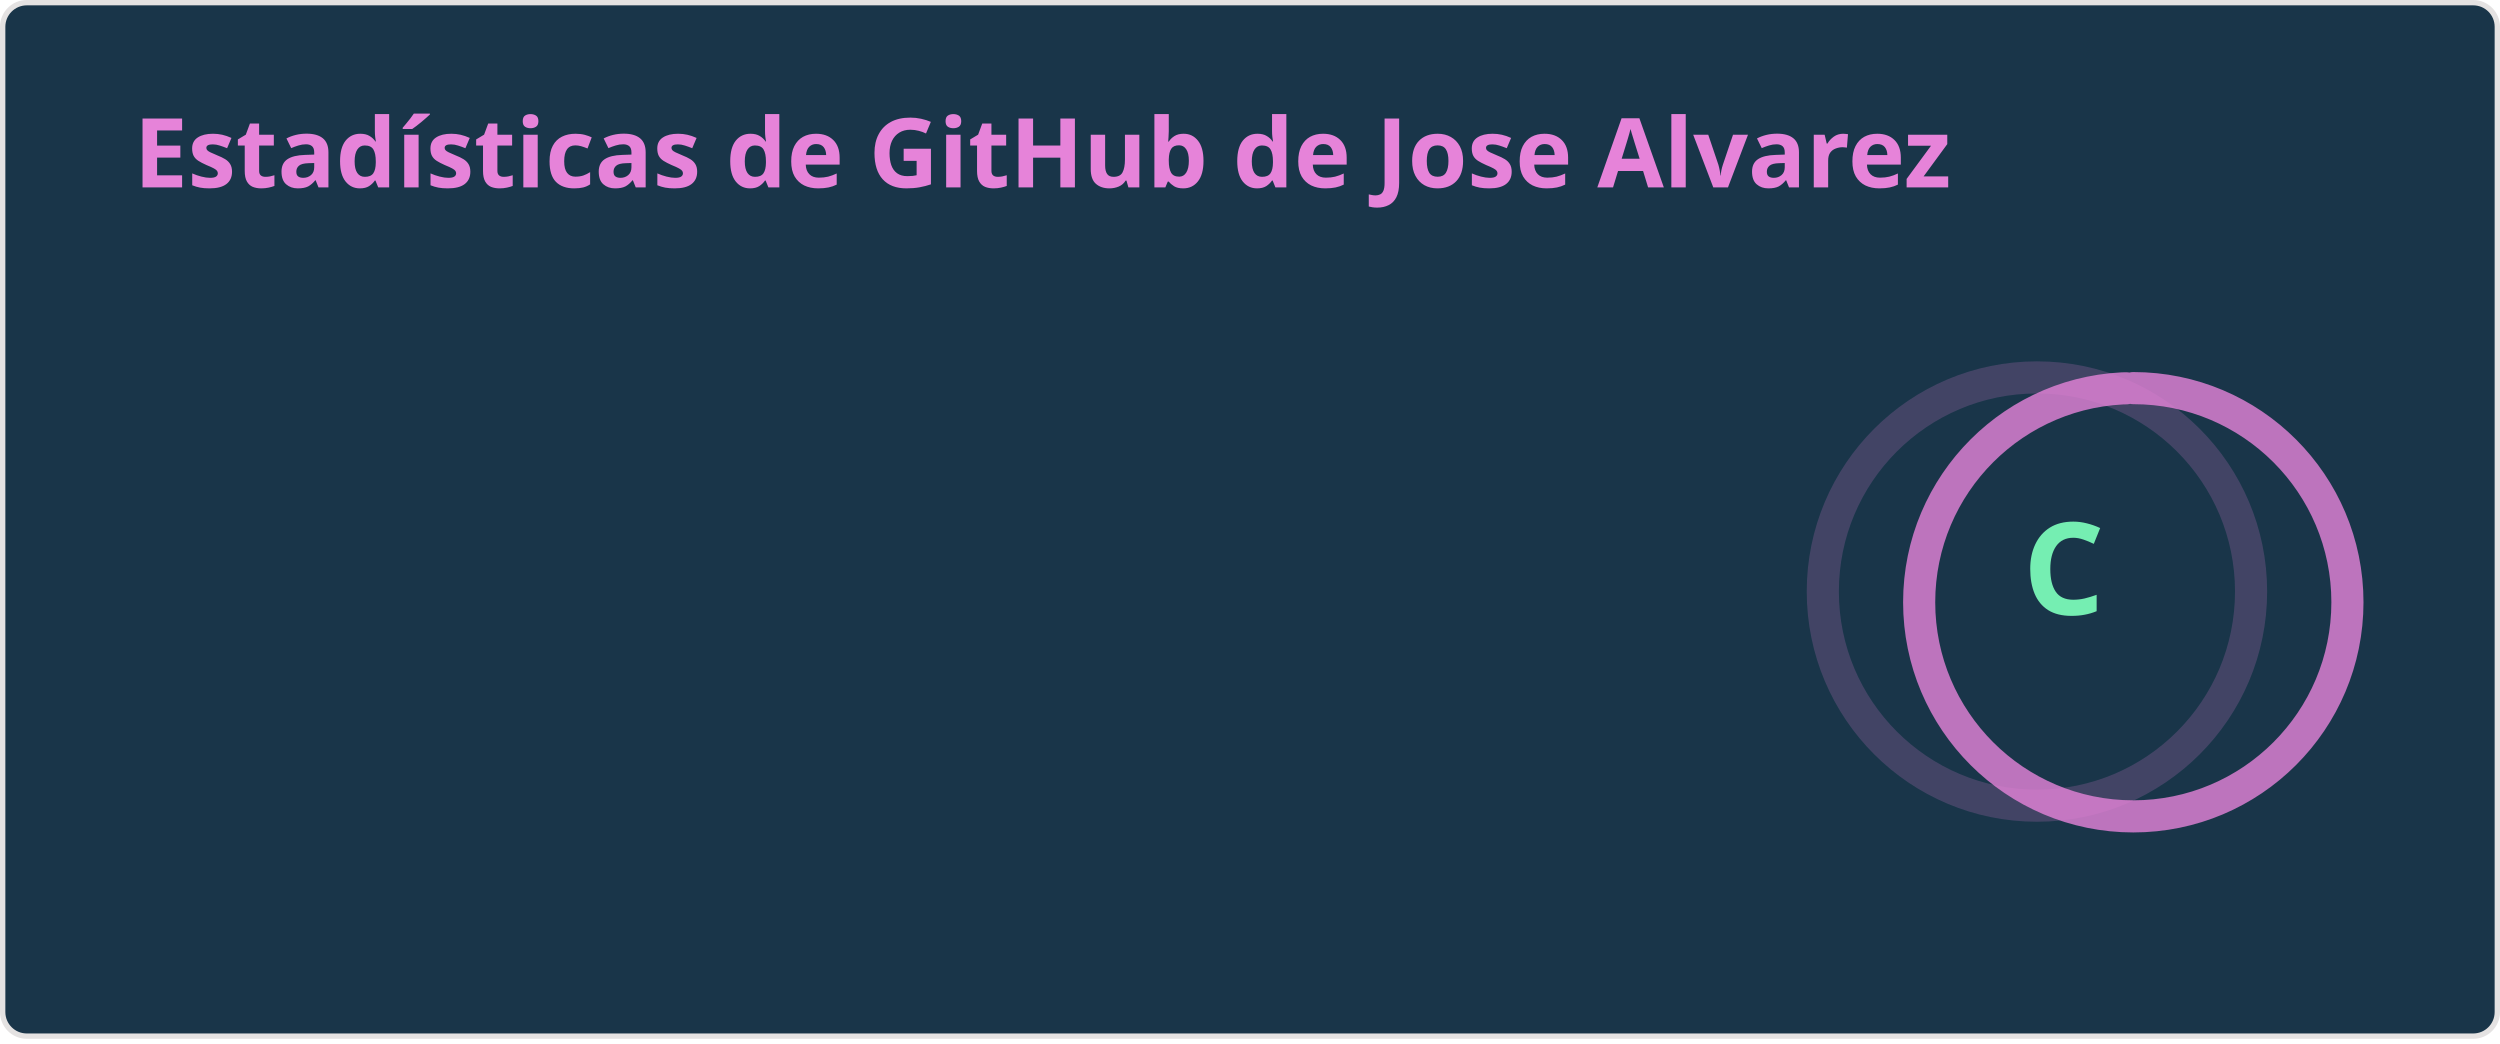
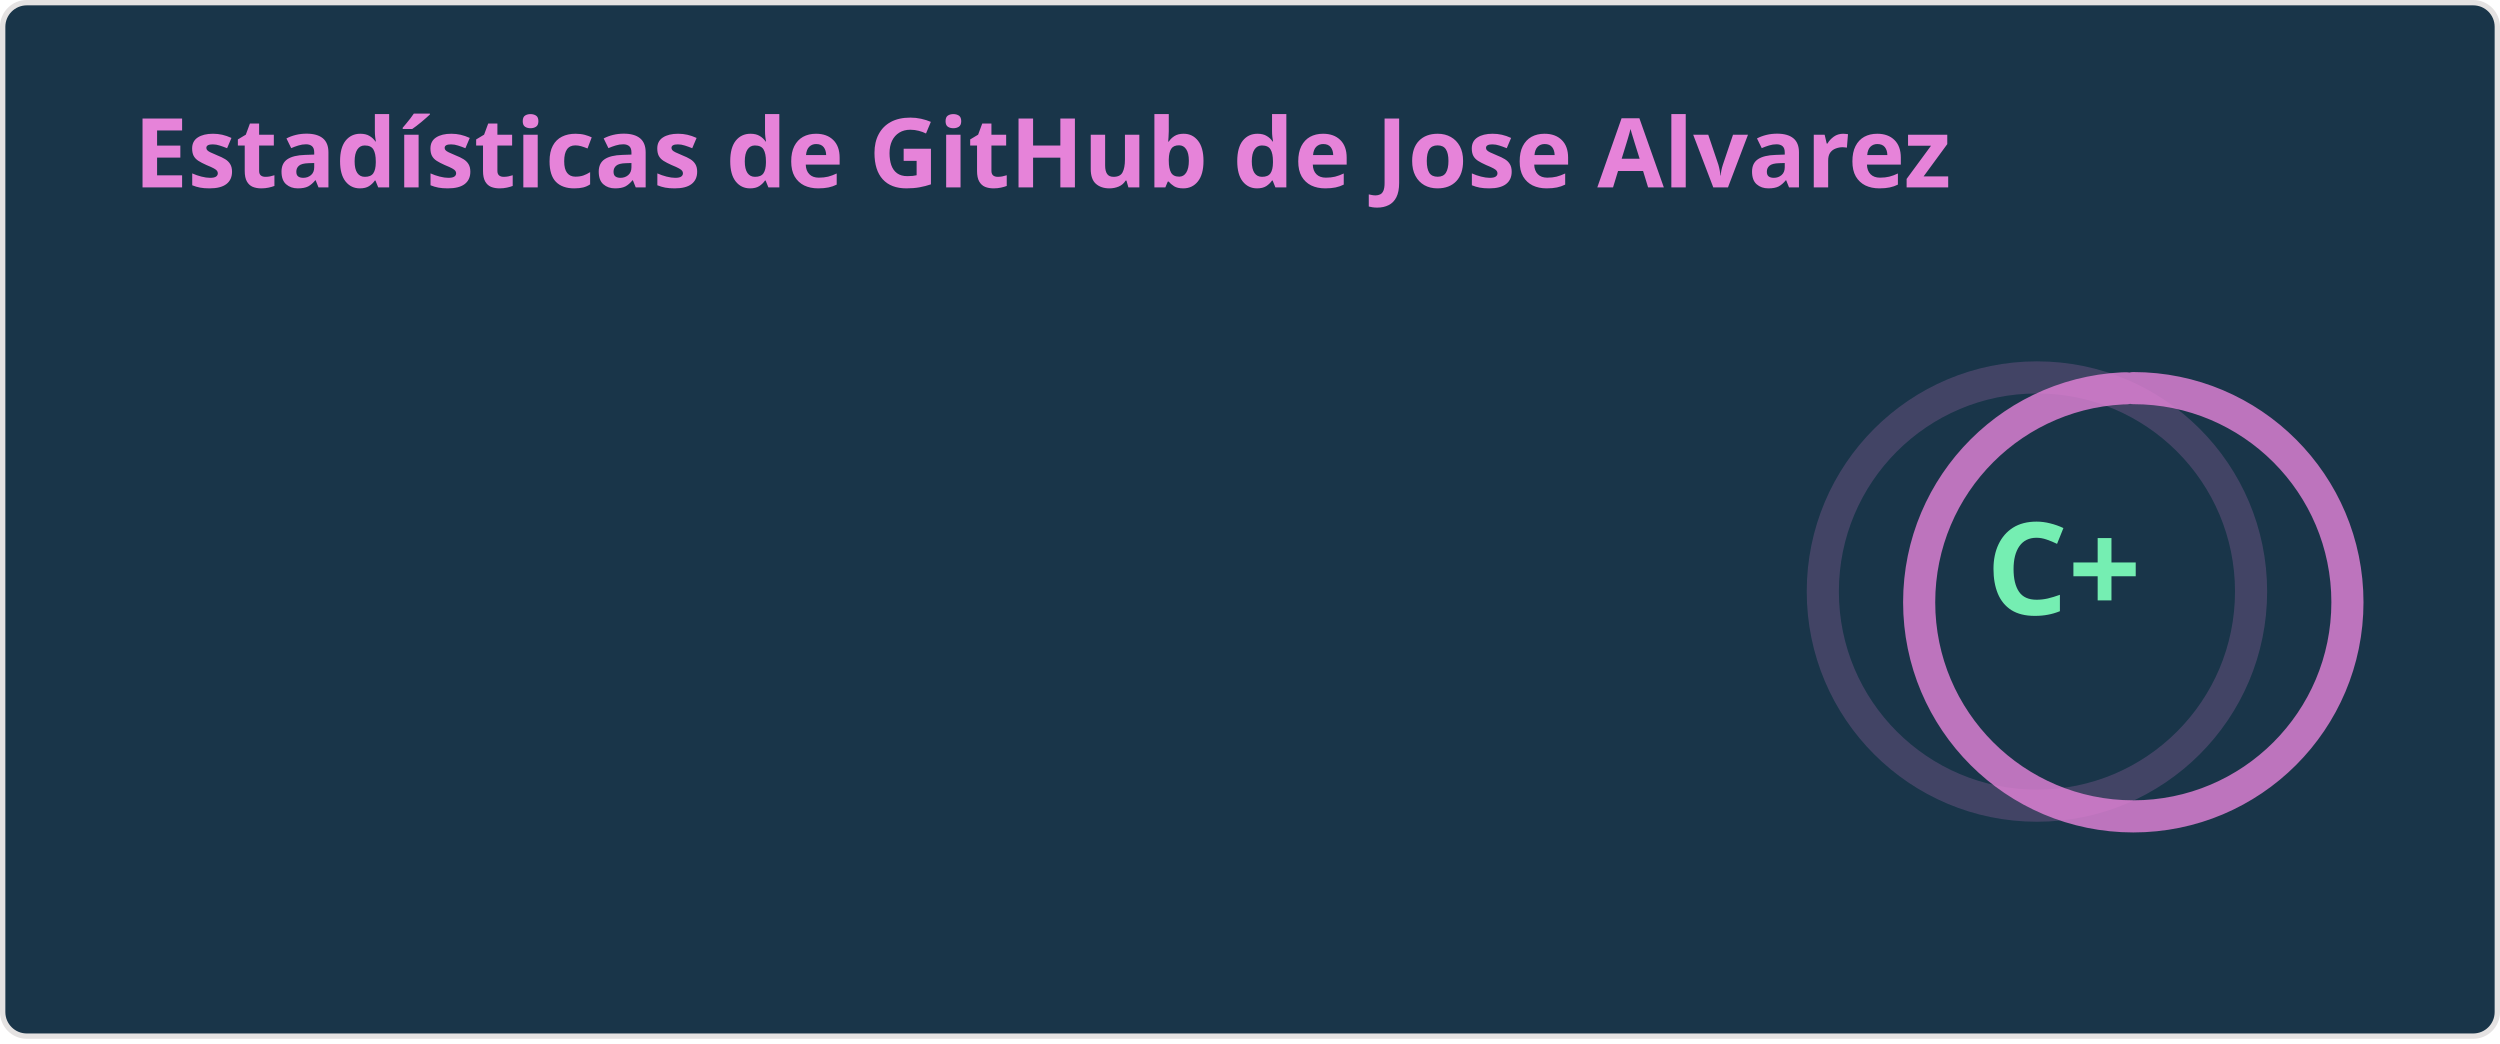
<svg xmlns="http://www.w3.org/2000/svg" width="467" height="195" viewBox="0 0 467 195" fill="none" role="img" aria-labelledby="descId">
  <style>
          .header {
            font: 600 18px 'Segoe UI', Ubuntu, Sans-Serif;
            fill: #e683d9;
            animation: fadeInAnimation 0.8s ease-in-out forwards;
          }
          @supports(-moz-appearance: auto) {
            /* Selector detects Firefox */
            .header { font-size: 15.5px; }
          }
          
    .stat {
      font: 600 14px 'Segoe UI', Ubuntu, "Helvetica Neue", Sans-Serif; fill: #75eeb2;
    }
    @supports(-moz-appearance: auto) {
      /* Selector detects Firefox */
      .stat { font-size:12px; }
    }
    .stagger {
      opacity: 0;
      animation: fadeInAnimation 0.3s ease-in-out forwards;
    }
    .rank-text {
      font: 800 24px 'Segoe UI', Ubuntu, Sans-Serif; fill: #75eeb2;
      animation: scaleInAnimation 0.3s ease-in-out forwards;
    }
    .rank-percentile-header {
      font-size: 14px;
    }
    .rank-percentile-text {
      font-size: 16px;
    }
    
    .not_bold { font-weight: 400 }
    .bold { font-weight: 700 }
    .icon {
      fill: #0480ef;
      display: block;
    }

    .rank-circle-rim {
      stroke: #e683d9;
      fill: none;
      stroke-width: 6;
      opacity: 0.2;
    }
    .rank-circle {
      stroke: #e683d9;
      stroke-dasharray: 250;
      fill: none;
      stroke-width: 6;
      stroke-linecap: round;
      opacity: 0.8;
      transform-origin: -10px 8px;
      transform: rotate(-90deg);
      animation: rankAnimation 1s forwards ease-in-out;
    }
    
    @keyframes rankAnimation {
      from {
        stroke-dashoffset: 251.327;
      }
      to {
-         stroke-dashoffset: 229.581;
+         stroke-dashoffset: 213.546;
      }
    }
  
  

          
      /* Animations */
      @keyframes scaleInAnimation {
        from {
          transform: translate(-5px, 5px) scale(0);
        }
        to {
          transform: translate(-5px, 5px) scale(1);
        }
      }
      @keyframes fadeInAnimation {
        from {
          opacity: 0;
        }
        to {
          opacity: 1;
        }
      }
    
          
        </style>
  <rect data-testid="card-bg" x="0.5" y="0.5" rx="4.5" height="99%" stroke="#e4e2e2" width="466" fill="#193549" stroke-opacity="1" />
  <g data-testid="card-title" transform="translate(25, 35)">
    <g transform="translate(0, 0)">
      <text x="0" y="0" class="header" data-testid="header">Estadísticas de GitHub de Jose Alvarez</text>
    </g>
  </g>
  <g data-testid="main-card-body" transform="translate(0, 55)">
    <g data-testid="rank-circle" transform="translate(390.5, 47.5)">
      <circle class="rank-circle-rim" cx="-10" cy="8" r="40" />
      <circle class="rank-circle" cx="-10" cy="8" r="40" />
      <g class="rank-text">
        <text x="-5" y="3" alignment-baseline="central" dominant-baseline="central" text-anchor="middle" data-testid="level-rank-icon">
-           C
+           C+
        </text>
      </g>
    </g>
    <svg x="0" y="0">
      <g transform="translate(0, 0)">
        <g class="stagger" style="animation-delay: 450ms" transform="translate(25, 0)">
          <svg data-testid="icon" class="icon" viewBox="0 0 16 16" version="1.1" width="16" height="16">
            <path fill-rule="evenodd" d="M8 .25a.75.75 0 01.673.418l1.882 3.815 4.21.612a.75.75 0 01.416 1.279l-3.046 2.97.719 4.192a.75.75 0 01-1.088.791L8 12.347l-3.766 1.98a.75.75 0 01-1.088-.79l.72-4.194L.818 6.374a.75.75 0 01.416-1.28l4.21-.611L7.327.668A.75.75 0 018 .25zm0 2.445L6.615 5.5a.75.75 0 01-.564.41l-3.097.45 2.24 2.184a.75.75 0 01.216.664l-.528 3.084 2.769-1.456a.75.75 0 01.698 0l2.77 1.456-.53-3.084a.75.75 0 01.216-.664l2.24-2.183-3.096-.45a.75.75 0 01-.564-.41L8 2.694v.001z" />
          </svg>
          <text class="stat  bold" x="25" y="12.5">Estrellas totales:</text>
          <text class="stat  bold" x="269.01" y="12.5" data-testid="stars">1</text>
        </g>
      </g>
      <g transform="translate(0, 25)">
        <g class="stagger" style="animation-delay: 600ms" transform="translate(25, 0)">
          <svg data-testid="icon" class="icon" viewBox="0 0 16 16" version="1.1" width="16" height="16">
            <path fill-rule="evenodd" d="M1.643 3.143L.427 1.927A.25.25 0 000 2.104V5.75c0 .138.112.25.25.25h3.646a.25.25 0 00.177-.427L2.715 4.215a6.5 6.5 0 11-1.18 4.458.75.75 0 10-1.493.154 8.001 8.001 0 101.6-5.684zM7.75 4a.75.75 0 01.75.75v2.992l2.028.812a.75.75 0 01-.557 1.392l-2.5-1A.75.75 0 017 8.25v-3.5A.75.75 0 017.75 4z" />
          </svg>
          <text class="stat  bold" x="25" y="12.5">Commits totales (El año pasado):</text>
-           <text class="stat  bold" x="269.01" y="12.5" data-testid="commits">105</text>
+           <text class="stat  bold" x="269.01" y="12.5" data-testid="commits">125</text>
        </g>
      </g>
      <g transform="translate(0, 50)">
        <g class="stagger" style="animation-delay: 750ms" transform="translate(25, 0)">
          <svg data-testid="icon" class="icon" viewBox="0 0 16 16" version="1.1" width="16" height="16">
            <path fill-rule="evenodd" d="M7.177 3.073L9.573.677A.25.25 0 0110 .854v4.792a.25.25 0 01-.427.177L7.177 3.427a.25.25 0 010-.354zM3.75 2.5a.75.75 0 100 1.5.75.75 0 000-1.5zm-2.25.75a2.25 2.25 0 113 2.122v5.256a2.251 2.251 0 11-1.5 0V5.372A2.25 2.25 0 011.5 3.25zM11 2.5h-1V4h1a1 1 0 011 1v5.628a2.251 2.251 0 101.5 0V5A2.5 2.5 0 0011 2.5zm1 10.25a.75.75 0 111.5 0 .75.75 0 01-1.5 0zM3.75 12a.75.75 0 100 1.5.75.75 0 000-1.5z" />
          </svg>
          <text class="stat  bold" x="25" y="12.5">PRs totales:</text>
          <text class="stat  bold" x="269.01" y="12.5" data-testid="prs">4</text>
        </g>
      </g>
      <g transform="translate(0, 75)">
        <g class="stagger" style="animation-delay: 900ms" transform="translate(25, 0)">
          <svg data-testid="icon" class="icon" viewBox="0 0 16 16" version="1.1" width="16" height="16">
            <path fill-rule="evenodd" d="M8 1.5a6.5 6.5 0 100 13 6.5 6.5 0 000-13zM0 8a8 8 0 1116 0A8 8 0 010 8zm9 3a1 1 0 11-2 0 1 1 0 012 0zm-.25-6.25a.75.75 0 00-1.5 0v3.5a.75.75 0 001.5 0v-3.5z" />
          </svg>
          <text class="stat  bold" x="25" y="12.5">Issues totales:</text>
          <text class="stat  bold" x="269.01" y="12.5" data-testid="issues">0</text>
        </g>
      </g>
      <g transform="translate(0, 100)">
        <g class="stagger" style="animation-delay: 1050ms" transform="translate(25, 0)">
          <svg data-testid="icon" class="icon" viewBox="0 0 16 16" version="1.1" width="16" height="16">
            <path fill-rule="evenodd" d="M2 2.5A2.5 2.5 0 014.5 0h8.75a.75.75 0 01.75.75v12.5a.75.75 0 01-.75.75h-2.5a.75.75 0 110-1.5h1.75v-2h-8a1 1 0 00-.714 1.7.75.75 0 01-1.072 1.05A2.495 2.495 0 012 11.5v-9zm10.5-1V9h-8c-.356 0-.694.074-1 .208V2.5a1 1 0 011-1h8zM5 12.25v3.25a.25.25 0 00.4.2l1.45-1.087a.25.25 0 01.3 0L8.6 15.7a.25.25 0 00.4-.2v-3.25a.25.25 0 00-.25-.25h-3.5a.25.25 0 00-.25.25z" />
          </svg>
          <text class="stat  bold" x="25" y="12.5">Contribuciones en (el año pasado):</text>
          <text class="stat  bold" x="269.01" y="12.5" data-testid="contribs">1</text>
        </g>
      </g>
    </svg>
  </g>
</svg>
